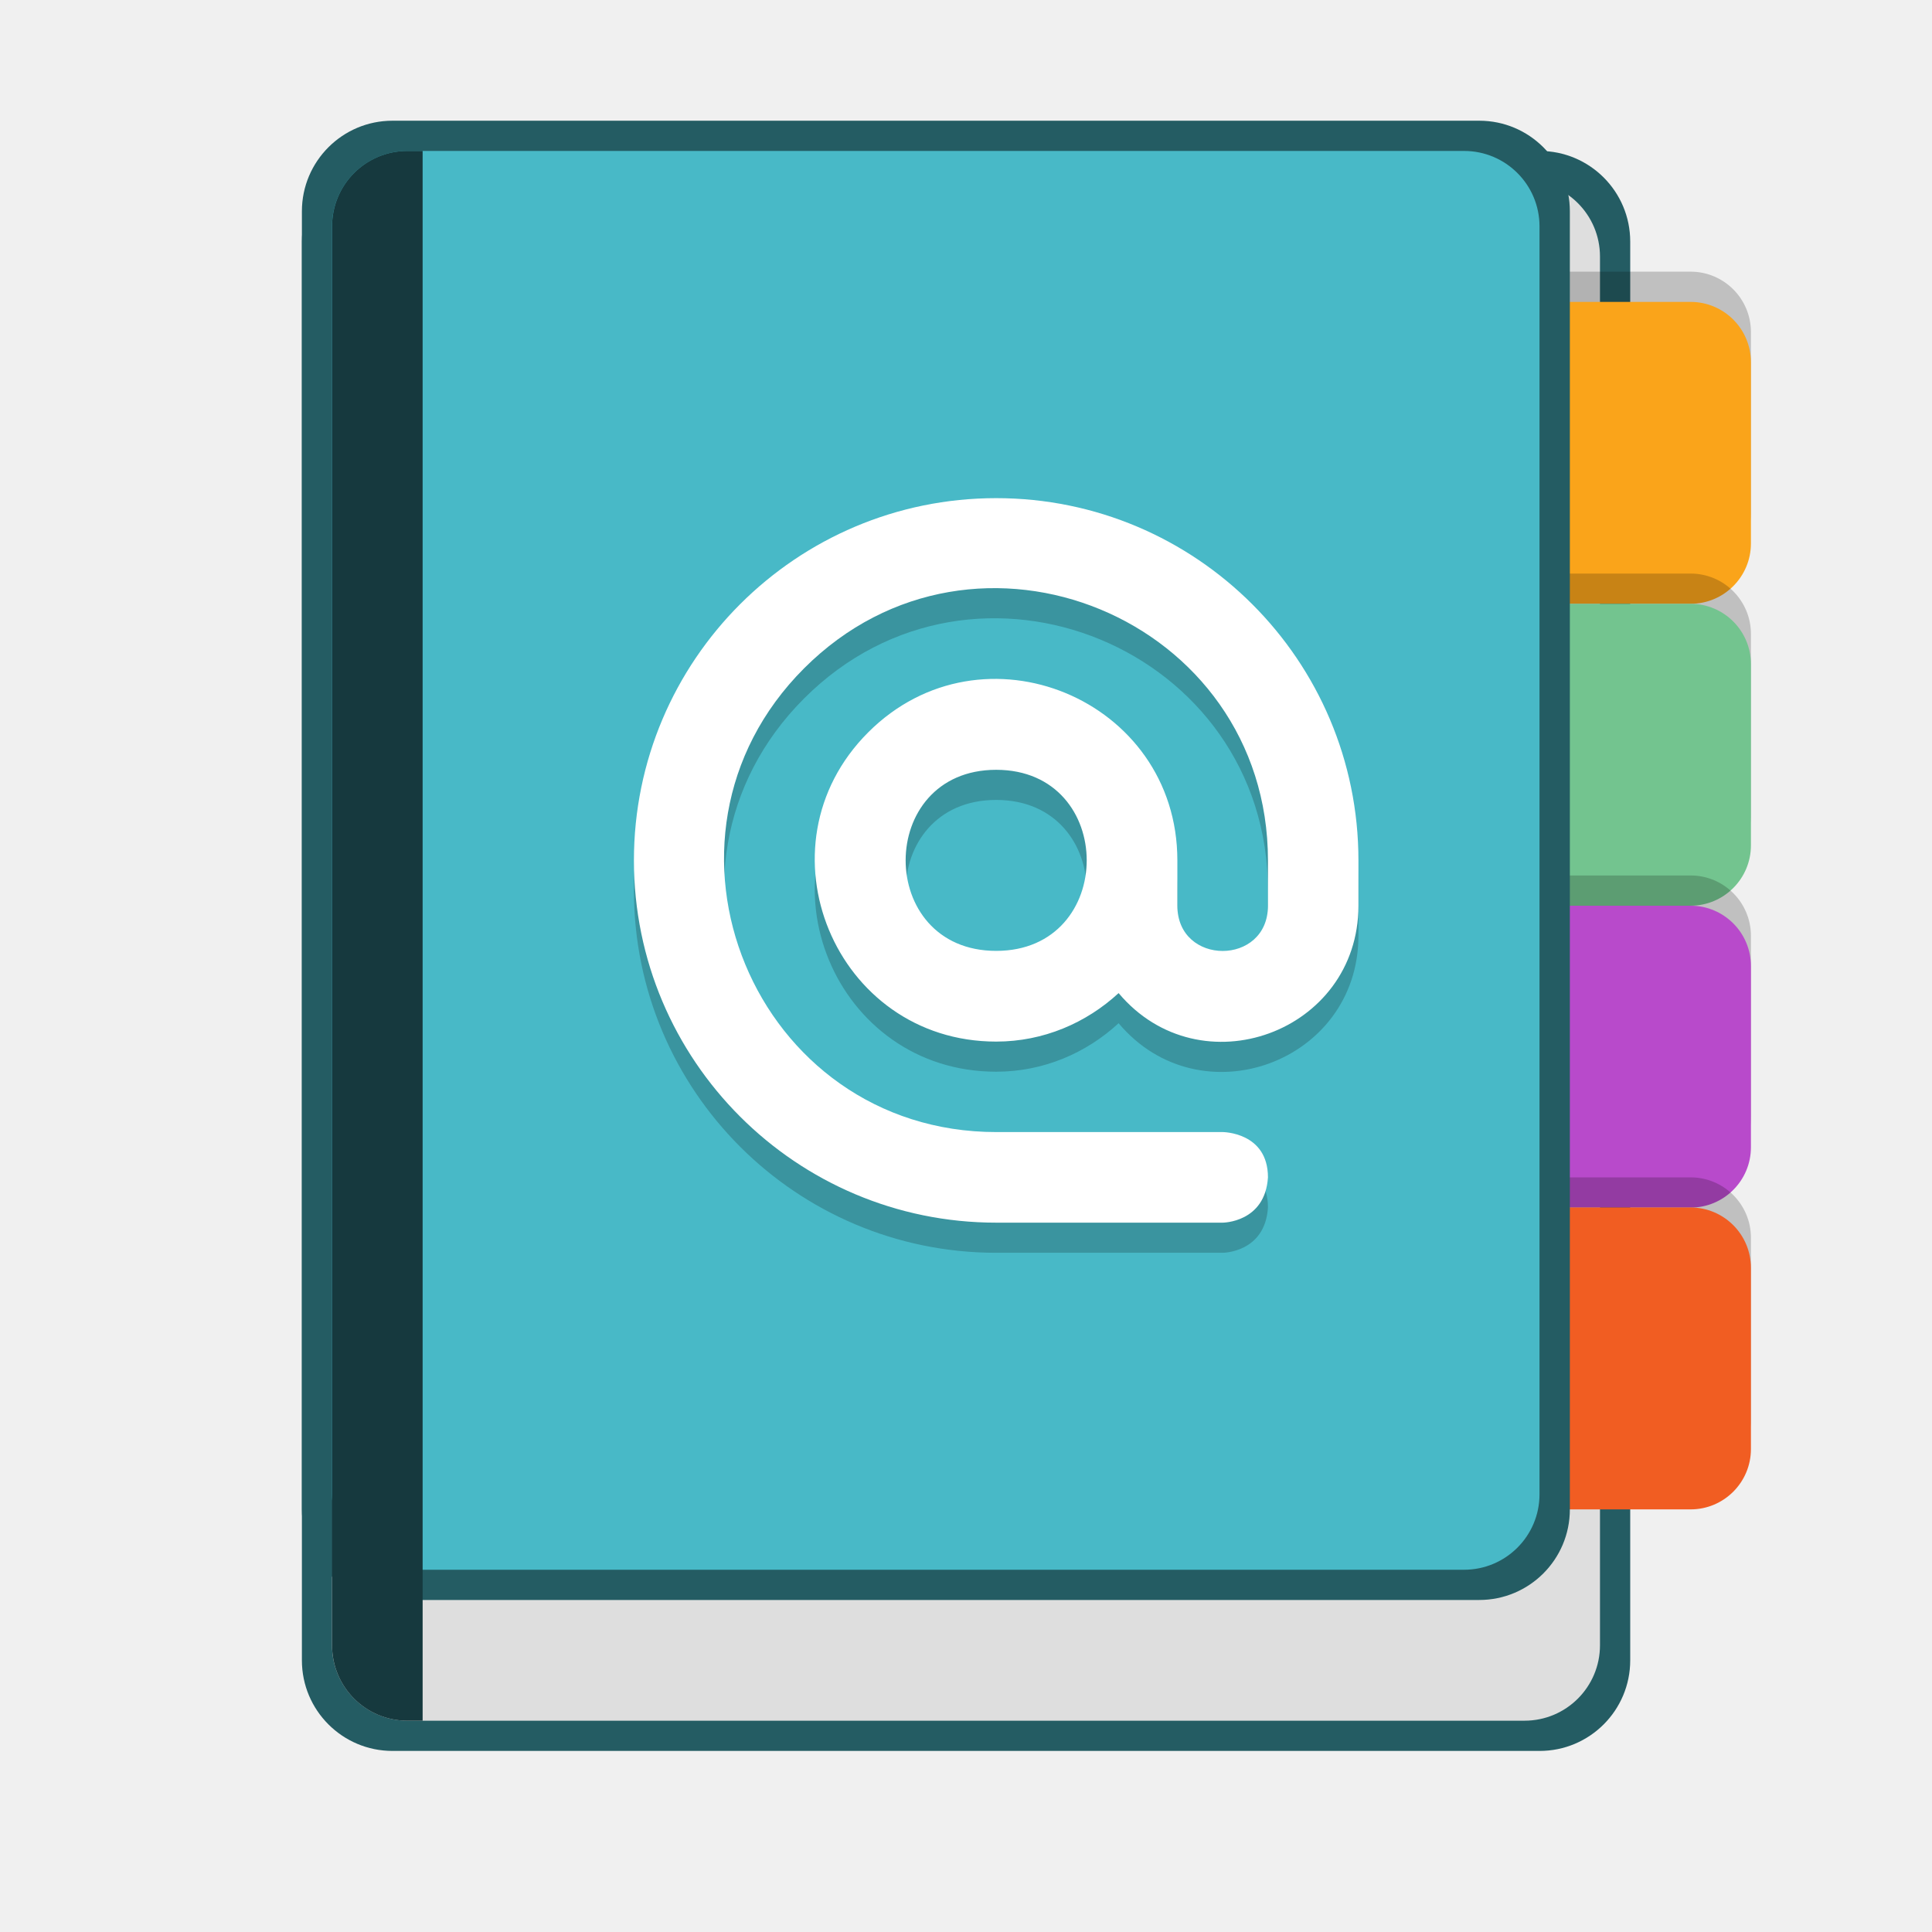
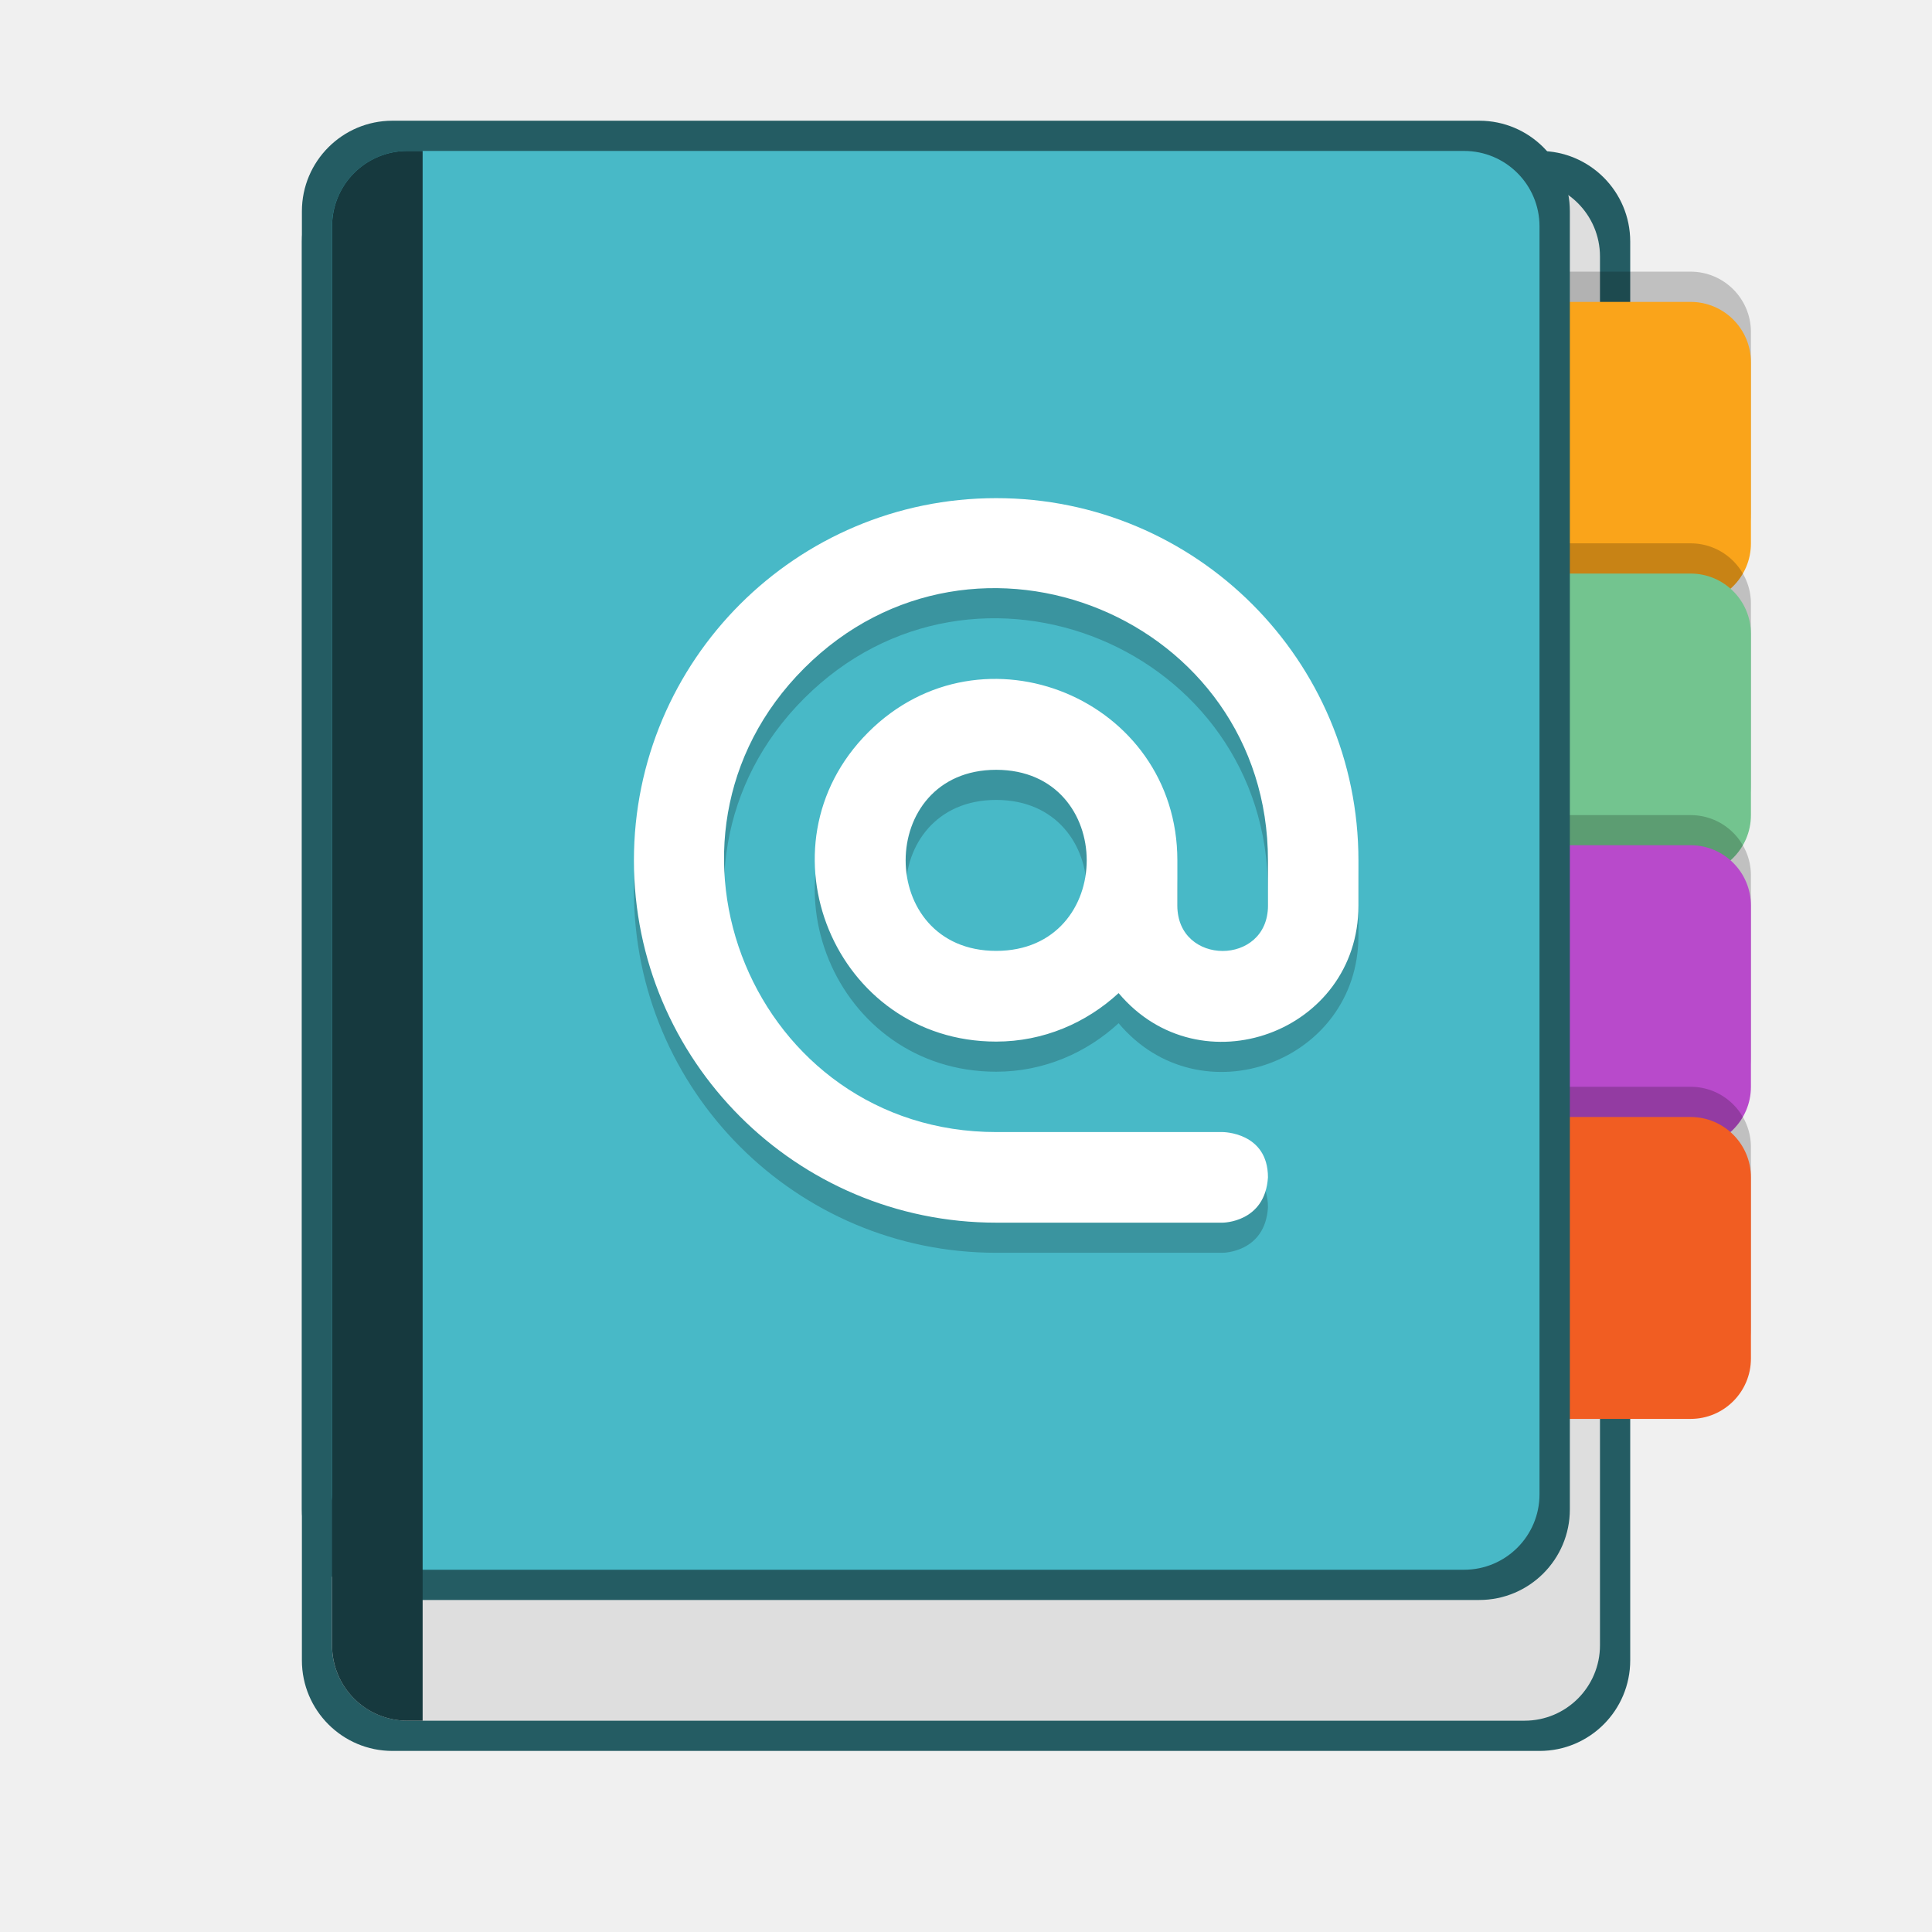
<svg xmlns="http://www.w3.org/2000/svg" width="64" height="64" viewBox="0 0 16.933 16.933" version="1.1" id="svg5">
  <defs id="defs2" />
  <rect style="opacity:1;fill:#245c63;fill-opacity:1;stroke-width:0.265" id="rect845" width="11.642" height="14.023" x="2.646" y="1.323" ry="0.794" />
  <rect style="opacity:1;fill:#dedede;fill-opacity:1;stroke-width:0.529;stroke-linecap:round" id="rect1223" width="11.113" height="13.494" x="2.91" y="1.587" ry="0.661" />
  <rect style="opacity:0.2;fill:#000000;fill-opacity:1;stroke-width:0.529;stroke-linecap:round;stroke-linejoin:round" id="rect2284" width="2.117" height="2.646" x="13.229" y="2.381" ry="0.529" />
  <rect style="opacity:1;fill:#faa41a;fill-opacity:1;stroke-width:0.529;stroke-linecap:round;stroke-linejoin:round" id="rect2388" width="2.117" height="2.646" x="13.229" y="2.646" ry="0.529" />
-   <rect style="opacity:0.2;fill:#000000;fill-opacity:1;stroke-width:0.529;stroke-linecap:round;stroke-linejoin:round" id="rect2530" width="2.117" height="2.646" x="13.229" y="5.027" ry="0.529" />
-   <rect style="opacity:1;fill:#73c48f;fill-opacity:1;stroke-width:0.529;stroke-linecap:round;stroke-linejoin:round" id="rect2634" width="2.117" height="2.646" x="13.229" y="5.292" ry="0.529" />
-   <rect style="opacity:0.2;fill:#000000;fill-opacity:1;stroke-width:0.529;stroke-linecap:round;stroke-linejoin:round" id="rect2980" width="2.117" height="2.646" x="13.229" y="7.673" ry="0.529" />
-   <rect style="opacity:1;fill:#b84acb;fill-opacity:1;stroke-width:0.529;stroke-linecap:round;stroke-linejoin:round" id="rect3308" width="2.117" height="2.646" x="13.229" y="7.938" ry="0.529" />
-   <rect style="opacity:0.2;fill:#000000;fill-opacity:1;stroke-width:0.529;stroke-linecap:round;stroke-linejoin:round" id="rect3566" width="2.117" height="2.646" x="13.229" y="10.319" ry="0.529" />
-   <rect style="opacity:1;fill:#f15d22;fill-opacity:1;stroke-width:0.529;stroke-linecap:round;stroke-linejoin:round" id="rect3746" width="2.117" height="2.646" x="13.229" y="10.583" ry="0.529" />
+   <rect style="opacity:0.2;fill:#000000;fill-opacity:1;stroke-width:0.529;stroke-linecap:round;stroke-linejoin:round" id="rect2530" width="2.117" height="2.646" x="13.229" y="4.762" ry="0.529" />
+   <rect style="opacity:1;fill:#73c48f;fill-opacity:1;stroke-width:0.529;stroke-linecap:round;stroke-linejoin:round" id="rect2634" width="2.117" height="2.646" x="13.229" y="5.027" ry="0.529" />
+   <rect style="opacity:0.2;fill:#000000;fill-opacity:1;stroke-width:0.529;stroke-linecap:round;stroke-linejoin:round" id="rect2980" width="2.117" height="2.646" x="13.229" y="7.144" ry="0.529" />
+   <rect style="opacity:1;fill:#b84acb;fill-opacity:1;stroke-width:0.529;stroke-linecap:round;stroke-linejoin:round" id="rect3308" width="2.117" height="2.646" x="13.229" y="7.408" ry="0.529" />
+   <rect style="opacity:0.2;fill:#000000;fill-opacity:1;stroke-width:0.529;stroke-linecap:round;stroke-linejoin:round" id="rect3566" width="2.117" height="2.646" x="13.229" y="9.525" ry="0.529" />
+   <rect style="opacity:1;fill:#f15d22;fill-opacity:1;stroke-width:0.529;stroke-linecap:round;stroke-linejoin:round" id="rect3746" width="2.117" height="2.646" x="13.229" y="9.79" ry="0.529" />
  <rect style="fill:#245c63;fill-opacity:1;stroke-width:0.529;stroke-linecap:round;stroke-linejoin:round" id="rect1198" width="11.113" height="12.965" x="2.646" y="1.058" ry="0.794" />
  <rect style="opacity:1;fill:#48b9c7;fill-opacity:1;stroke-width:0.265" id="rect1249" width="10.583" height="12.435" x="2.91" y="1.323" ry="0.661" />
  <path d="m 8.731,4.63 c 1.753,0 3.175,1.422 3.175,3.175 v 0.397 c -4e-5,1.111 -1.387,1.617 -2.102,0.766 C 9.521,9.229 9.146,9.393 8.731,9.393 7.317,9.393 6.609,7.683 7.609,6.683 8.609,5.683 10.319,6.391 10.319,7.805 v 0.397 c 0,0.529 0.794,0.529 0.794,0 v -0.397 c 0,-2.122 -2.565,-3.184 -4.065,-1.684 -1.5,1.5 -0.438,4.065 1.684,4.065 h 1.984 c 0,0 0.397,0 0.397,0.397 -0.025,0.397 -0.397,0.397 -0.397,0.397 H 8.731 c -1.753,0 -3.175,-1.422 -3.175,-3.175 0,-1.753 1.422,-3.175 3.175,-3.175 z m 0,2.381 c -1.058,0 -1.058,1.587 0,1.587 1.058,0 1.058,-1.587 0,-1.587 z" id="path1444" style="opacity:0.2;fill:#000000;stroke-width:0.265" />
  <path d="m 8.731,4.366 c 1.753,0 3.175,1.422 3.175,3.175 v 0.397 c -4e-5,1.111 -1.387,1.617 -2.102,0.766 -0.283,0.261 -0.658,0.425 -1.073,0.425 -1.414,0 -2.122,-1.71 -1.122,-2.71 C 8.609,5.418 10.319,6.126 10.319,7.541 v 0.397 c 0,0.529 0.794,0.529 0.794,0 v -0.397 c 0,-2.122 -2.565,-3.184 -4.065,-1.684 -1.5,1.5 -0.438,4.065 1.684,4.065 h 1.984 c 0,0 0.397,0 0.397,0.397 -0.025,0.397 -0.397,0.397 -0.397,0.397 H 8.731 c -1.753,0 -3.175,-1.422 -3.175,-3.175 0,-1.753 1.422,-3.175 3.175,-3.175 z m 0,2.381 c -1.058,0 -1.058,1.587 0,1.587 1.058,0 1.058,-1.587 0,-1.587 z" style="opacity:1;fill:#ffffff;stroke-width:0.07" id="path2058" />
  <path id="rect1668" style="fill:#16393e;fill-opacity:1;stroke-width:2;stroke-linecap:round;stroke-linejoin:round" d="M 13.5 5 C 12.115 5 11 6.115 11 7.5 L 11 54.5 C 11 55.885 12.115 57 13.5 57 L 14 57 L 14 5 L 13.5 5 z " transform="scale(0.2645833)" />
</svg>
